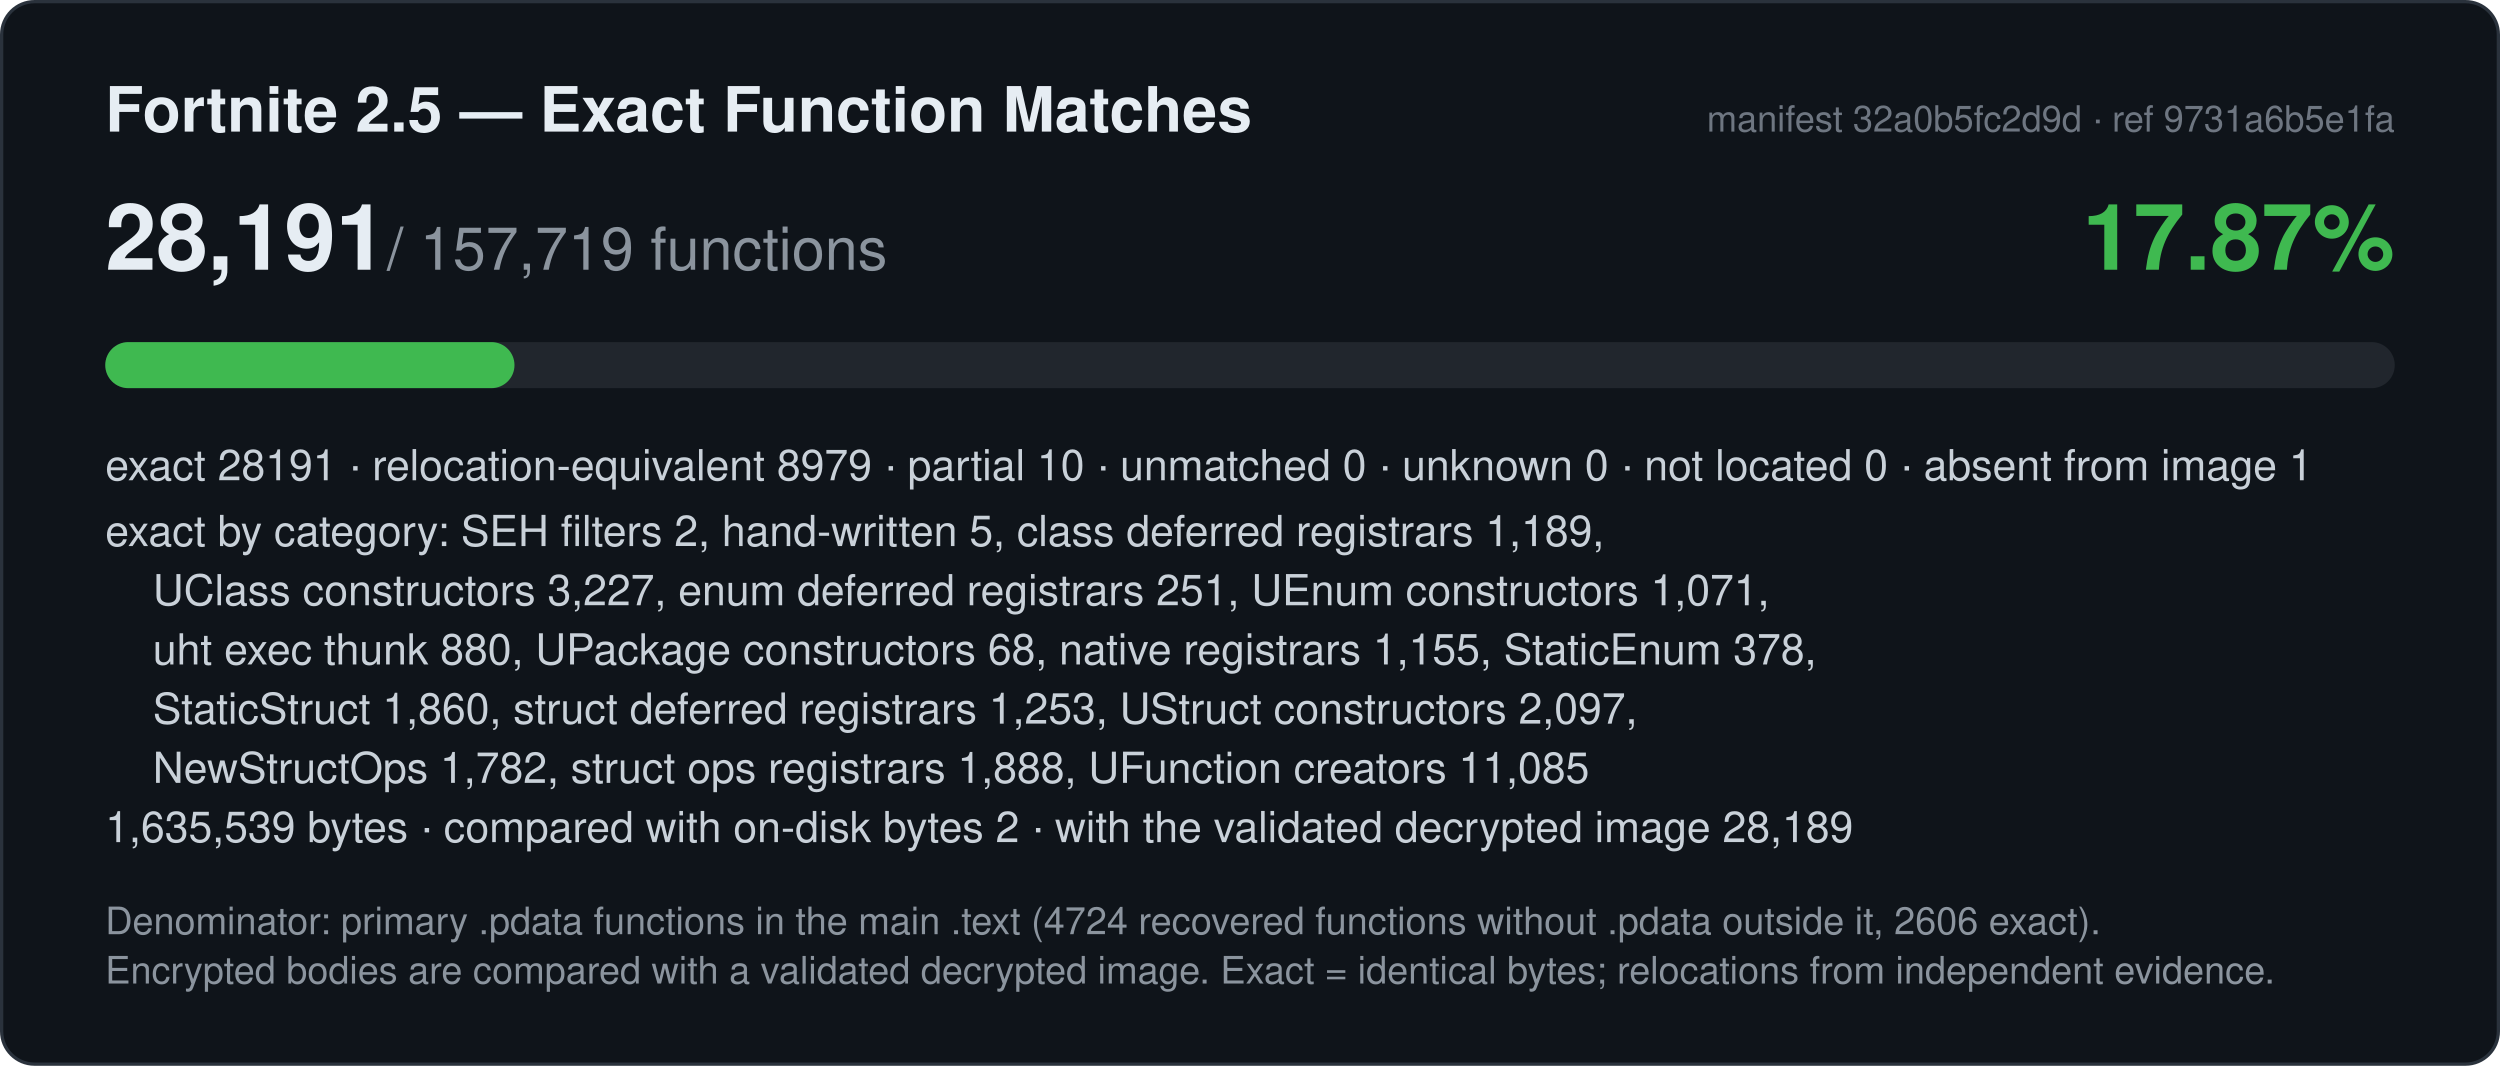
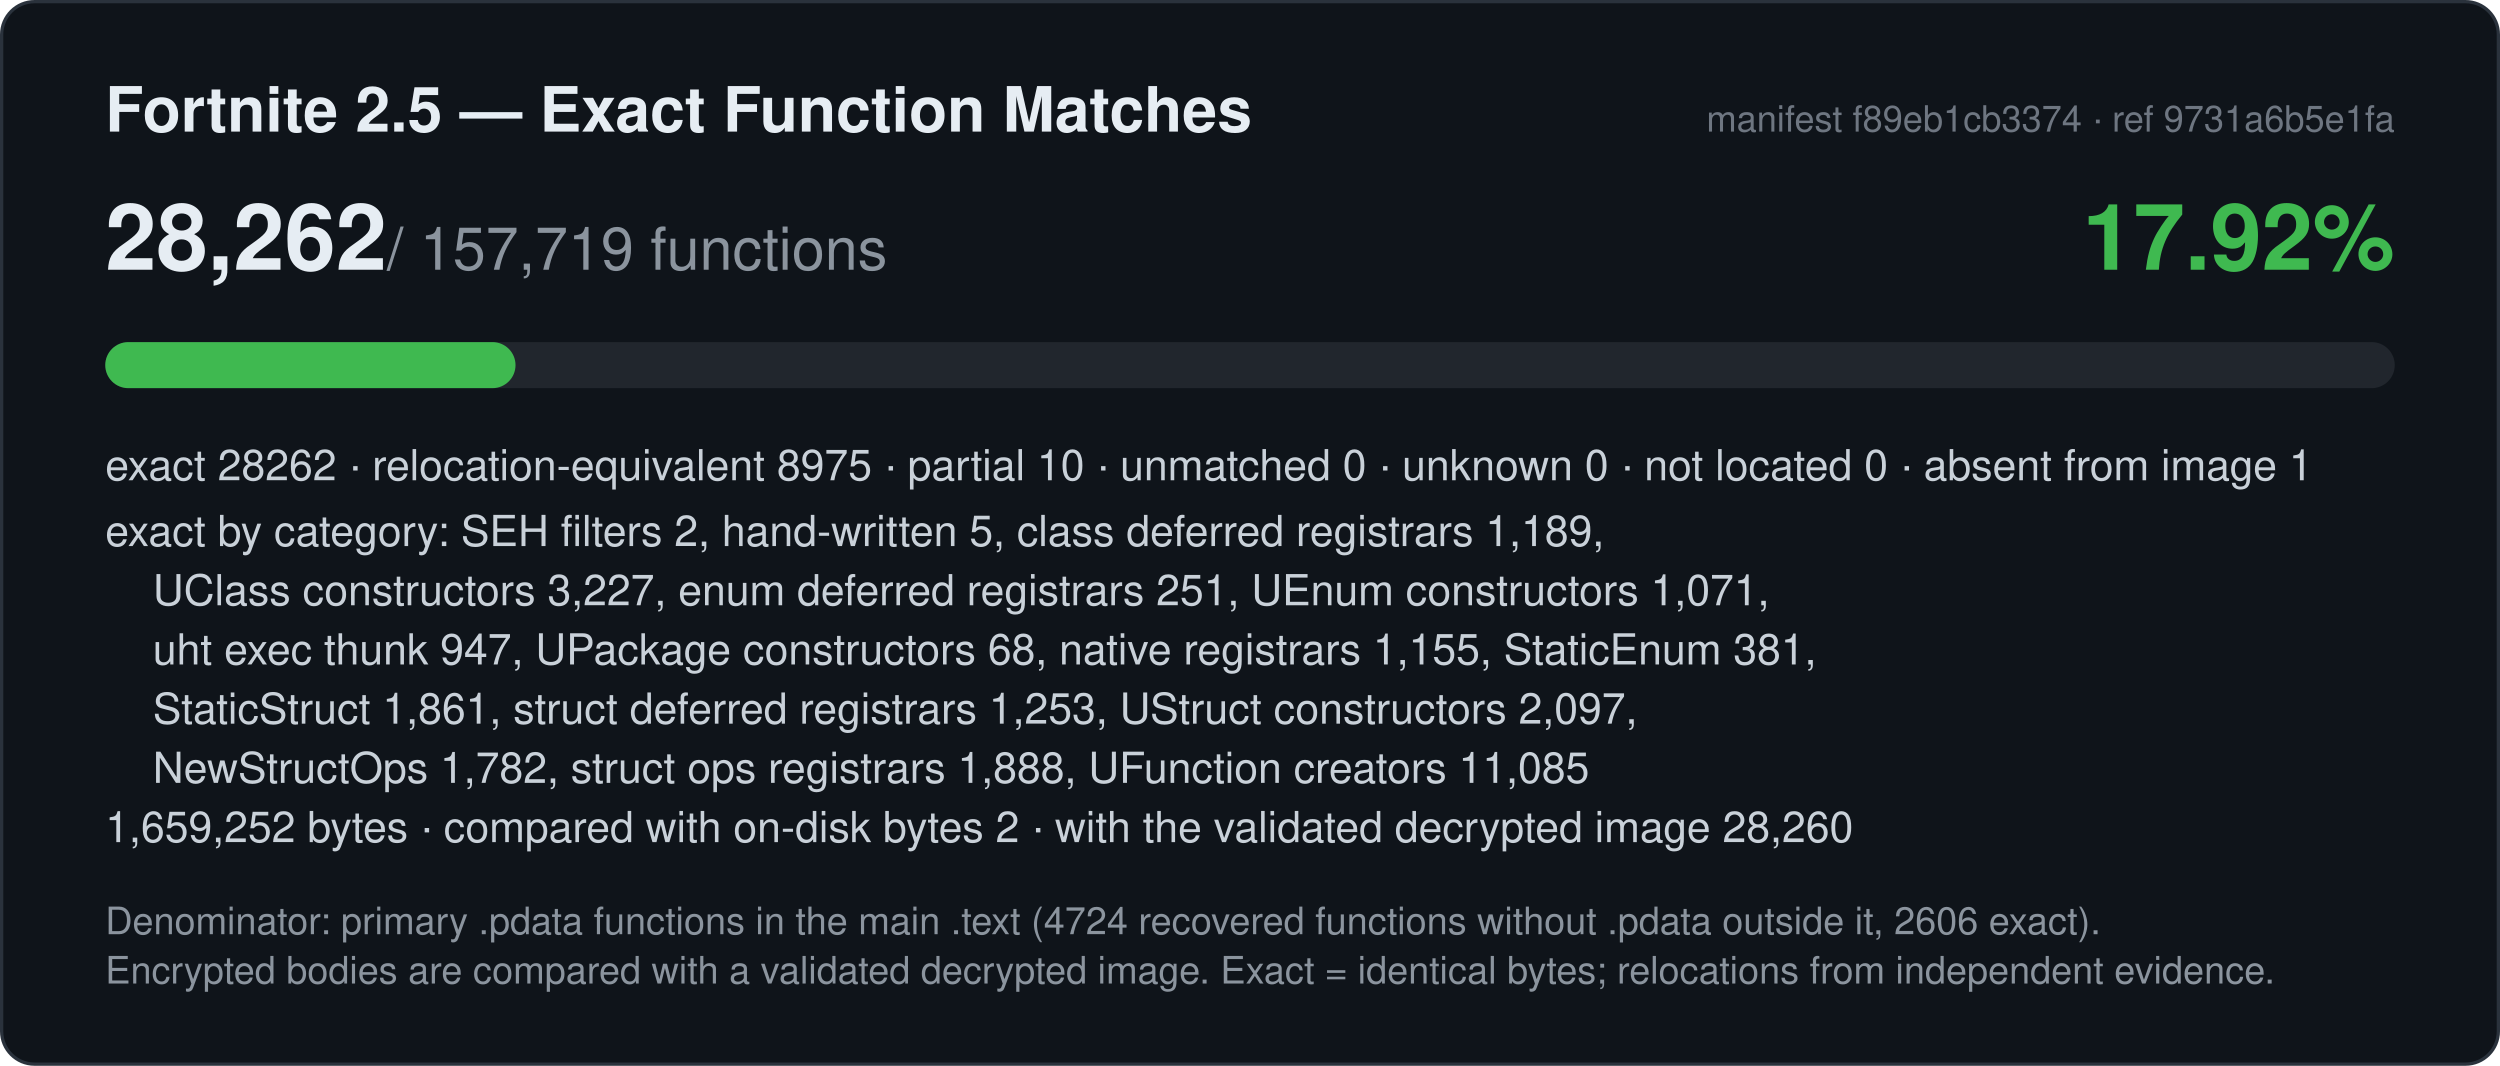
<svg xmlns="http://www.w3.org/2000/svg" width="760" height="324" viewBox="0 0 760 324" role="img" aria-labelledby="t d">
  <rect x="0.5" y="0.5" width="759" height="323" rx="10" fill="#0f141a" stroke="#2a323c" />
  <text x="32" y="40" font-family="Segoe UI, -apple-system, Helvetica, Arial, sans-serif" font-size="19" font-weight="600" fill="#e6edf3">Fortnite 2.5 — Exact Function Matches</text>
-   <text x="32" y="82" font-family="Segoe UI, -apple-system, Helvetica, Arial, sans-serif" font-size="28" font-weight="700" fill="#e6edf3">28,191<tspan font-size="18" font-weight="400" fill="#8b949e"> / 157,719 functions</tspan>
+   <text x="32" y="82" font-family="Segoe UI, -apple-system, Helvetica, Arial, sans-serif" font-size="28" font-weight="700" fill="#e6edf3">28,262<tspan font-size="18" font-weight="400" fill="#8b949e"> / 157,719 functions</tspan>
  </text>
-   <text x="728" y="82" text-anchor="end" font-family="Segoe UI, -apple-system, Helvetica, Arial, sans-serif" font-size="28" font-weight="700" fill="#3fb950">17.87%</text>
+   <text x="728" y="82" text-anchor="end" font-family="Segoe UI, -apple-system, Helvetica, Arial, sans-serif" font-size="28" font-weight="700" fill="#3fb950">17.92%</text>
  <rect x="32" y="104" width="696" height="14" rx="7" fill="#21262d" />
-   <rect x="32" y="104" width="124.404" height="14" rx="7.000" fill="#3fb950" />
-   <text x="32" y="146" font-family="Segoe UI, -apple-system, Helvetica, Arial, sans-serif" font-size="13" fill="#c9d1d9">exact 28191 · relocation-equivalent 8979 · partial 10 · unmatched 0 · unknown 0 · not located 0 · absent from image 1</text>
+   <rect x="32" y="104" width="124.718" height="14" rx="7.000" fill="#3fb950" />
+   <text x="32" y="146" font-family="Segoe UI, -apple-system, Helvetica, Arial, sans-serif" font-size="13" fill="#c9d1d9">exact 28262 · relocation-equivalent 8975 · partial 10 · unmatched 0 · unknown 0 · not located 0 · absent from image 1</text>
  <text x="32" y="166" font-family="Segoe UI, -apple-system, Helvetica, Arial, sans-serif" font-size="13" fill="#c9d1d9" xml:space="preserve">exact by category: SEH filters 2, hand-written 5, class deferred registrars 1,189,</text>
  <text x="32" y="184" font-family="Segoe UI, -apple-system, Helvetica, Arial, sans-serif" font-size="13" fill="#c9d1d9" xml:space="preserve">    UClass constructors 3,227, enum deferred registrars 251, UEnum constructors 1,071,</text>
-   <text x="32" y="202" font-family="Segoe UI, -apple-system, Helvetica, Arial, sans-serif" font-size="13" fill="#c9d1d9" xml:space="preserve">    uht exec thunk 880, UPackage constructors 68, native registrars 1,155, StaticEnum 378,</text>
-   <text x="32" y="220" font-family="Segoe UI, -apple-system, Helvetica, Arial, sans-serif" font-size="13" fill="#c9d1d9" xml:space="preserve">    StaticStruct 1,860, struct deferred registrars 1,253, UStruct constructors 2,097,</text>
+   <text x="32" y="202" font-family="Segoe UI, -apple-system, Helvetica, Arial, sans-serif" font-size="13" fill="#c9d1d9" xml:space="preserve">    uht exec thunk 947, UPackage constructors 68, native registrars 1,155, StaticEnum 381,</text>
+   <text x="32" y="220" font-family="Segoe UI, -apple-system, Helvetica, Arial, sans-serif" font-size="13" fill="#c9d1d9" xml:space="preserve">    StaticStruct 1,861, struct deferred registrars 1,253, UStruct constructors 2,097,</text>
  <text x="32" y="238" font-family="Segoe UI, -apple-system, Helvetica, Arial, sans-serif" font-size="13" fill="#c9d1d9" xml:space="preserve">    NewStructOps 1,782, struct ops registrars 1,888, UFunction creators 11,085</text>
-   <text x="32" y="256" font-family="Segoe UI, -apple-system, Helvetica, Arial, sans-serif" font-size="13" fill="#c9d1d9">1,635,539 bytes · compared with on-disk bytes 2 · with the validated decrypted image 28,189</text>
+   <text x="32" y="256" font-family="Segoe UI, -apple-system, Helvetica, Arial, sans-serif" font-size="13" fill="#c9d1d9">1,659,252 bytes · compared with on-disk bytes 2 · with the validated decrypted image 28,260</text>
  <text x="32" y="284" font-family="Segoe UI, -apple-system, Helvetica, Arial, sans-serif" font-size="11.5" fill="#8b949e">Denominator: primary .pdata functions in the main .text (4724 recovered functions without .pdata outside it, 2606 exact).</text>
  <text x="32" y="299" font-family="Segoe UI, -apple-system, Helvetica, Arial, sans-serif" font-size="11.5" fill="#8b949e">Encrypted bodies are compared with a validated decrypted image. Exact = identical bytes; relocations from independent evidence.</text>
-   <text x="728" y="40" text-anchor="end" font-family="Segoe UI, -apple-system, Helvetica, Arial, sans-serif" font-size="11" fill="#6e7681">manifest 32a0b5fc2d9d · ref 9731a6b5e1fa</text>
+   <text x="728" y="40" text-anchor="end" font-family="Segoe UI, -apple-system, Helvetica, Arial, sans-serif" font-size="11" fill="#6e7681">manifest f89eb1cb3374 · ref 9731a6b5e1fa</text>
</svg>
